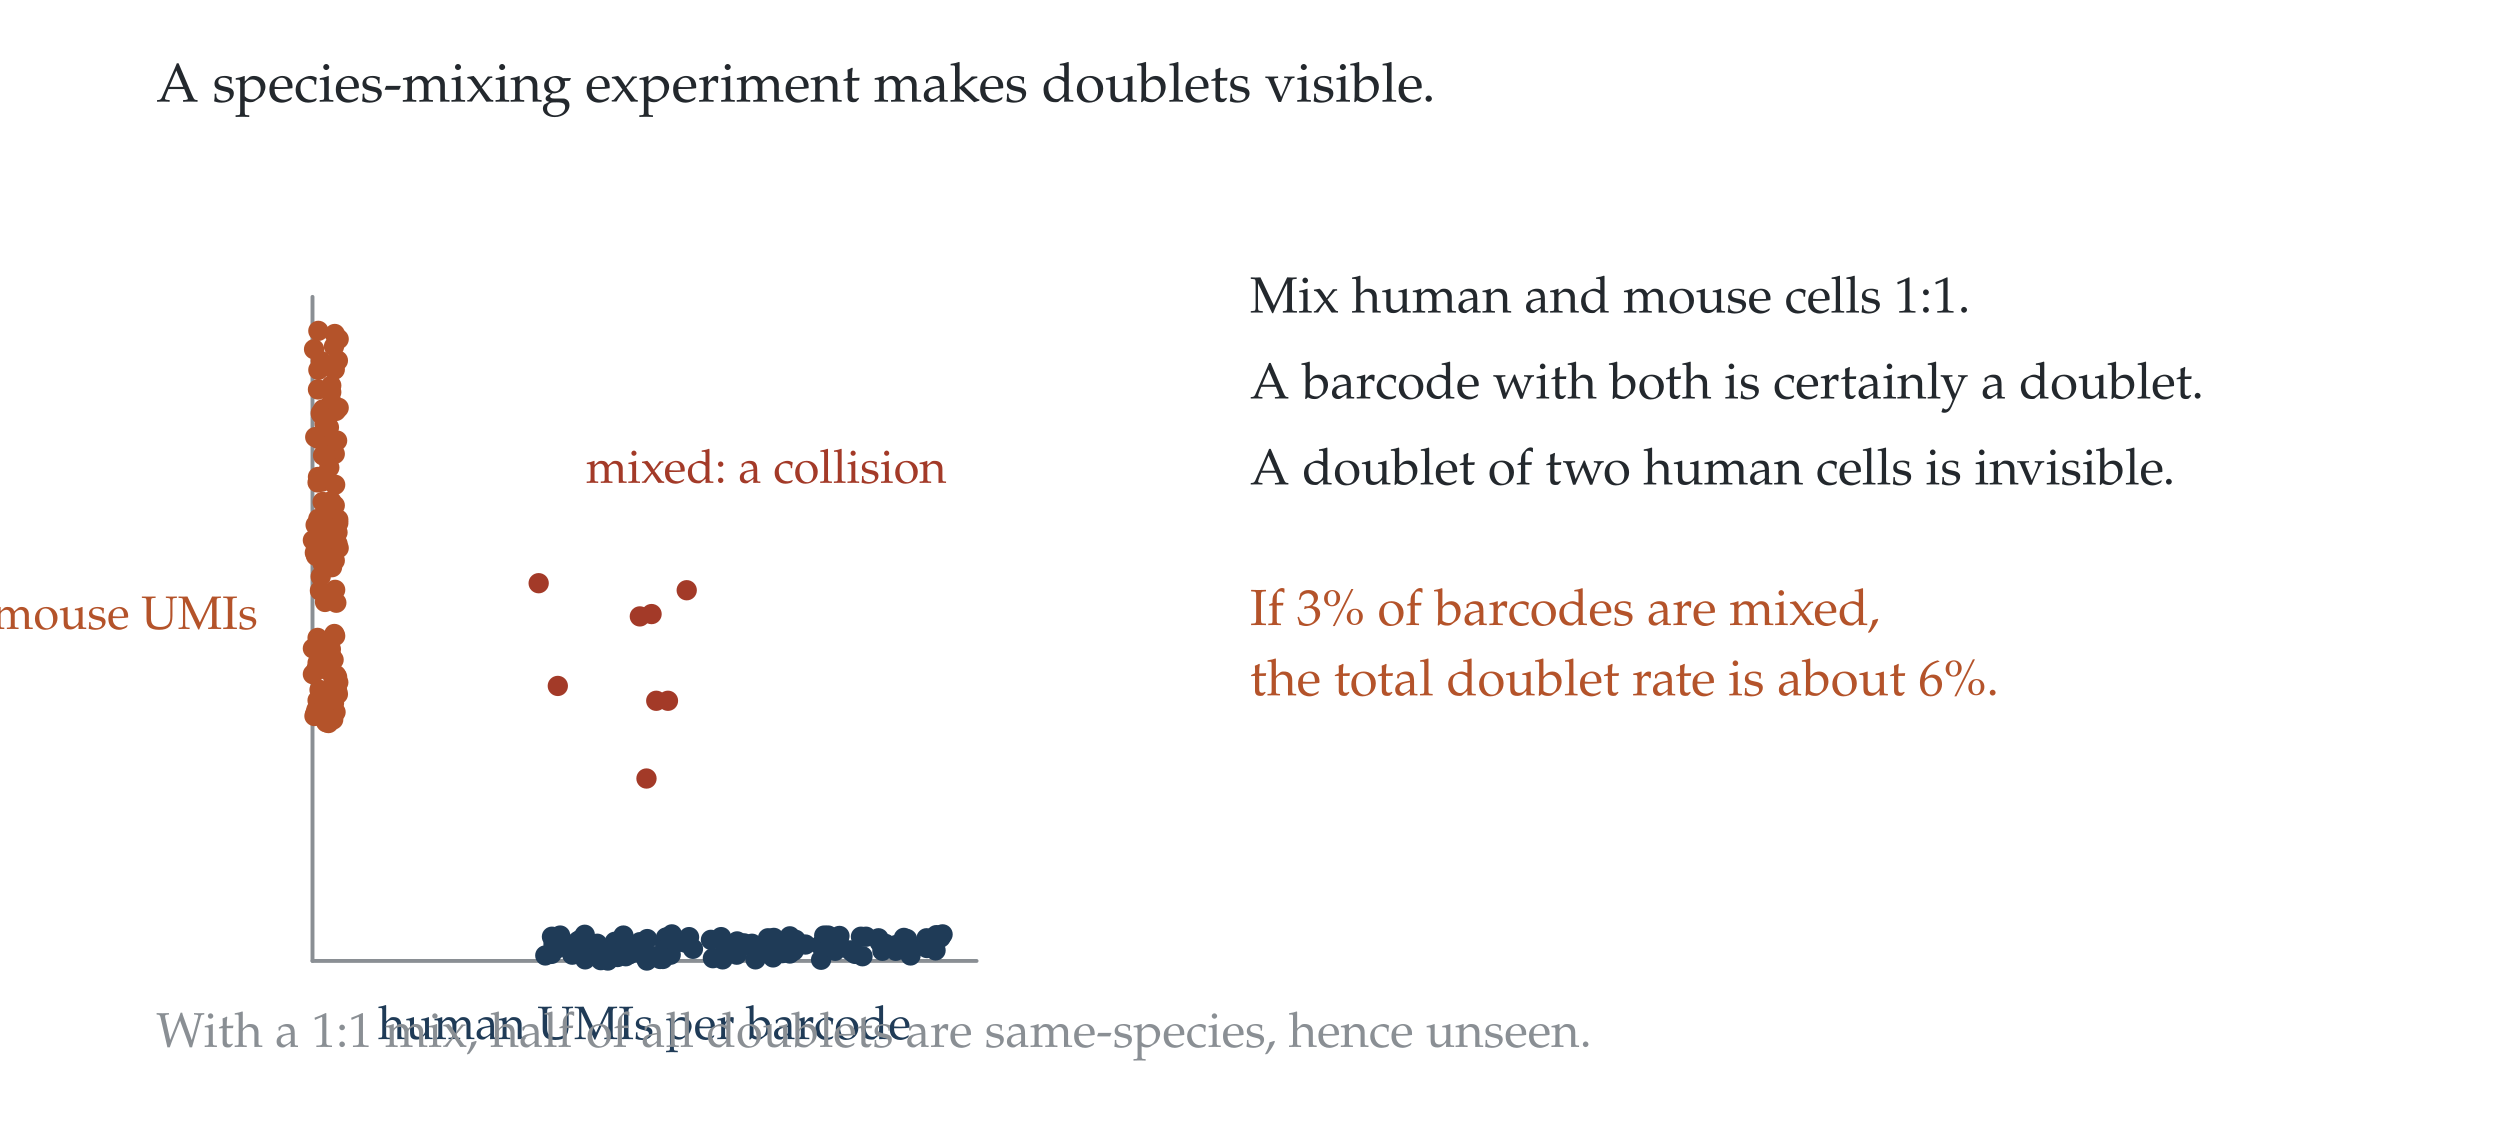
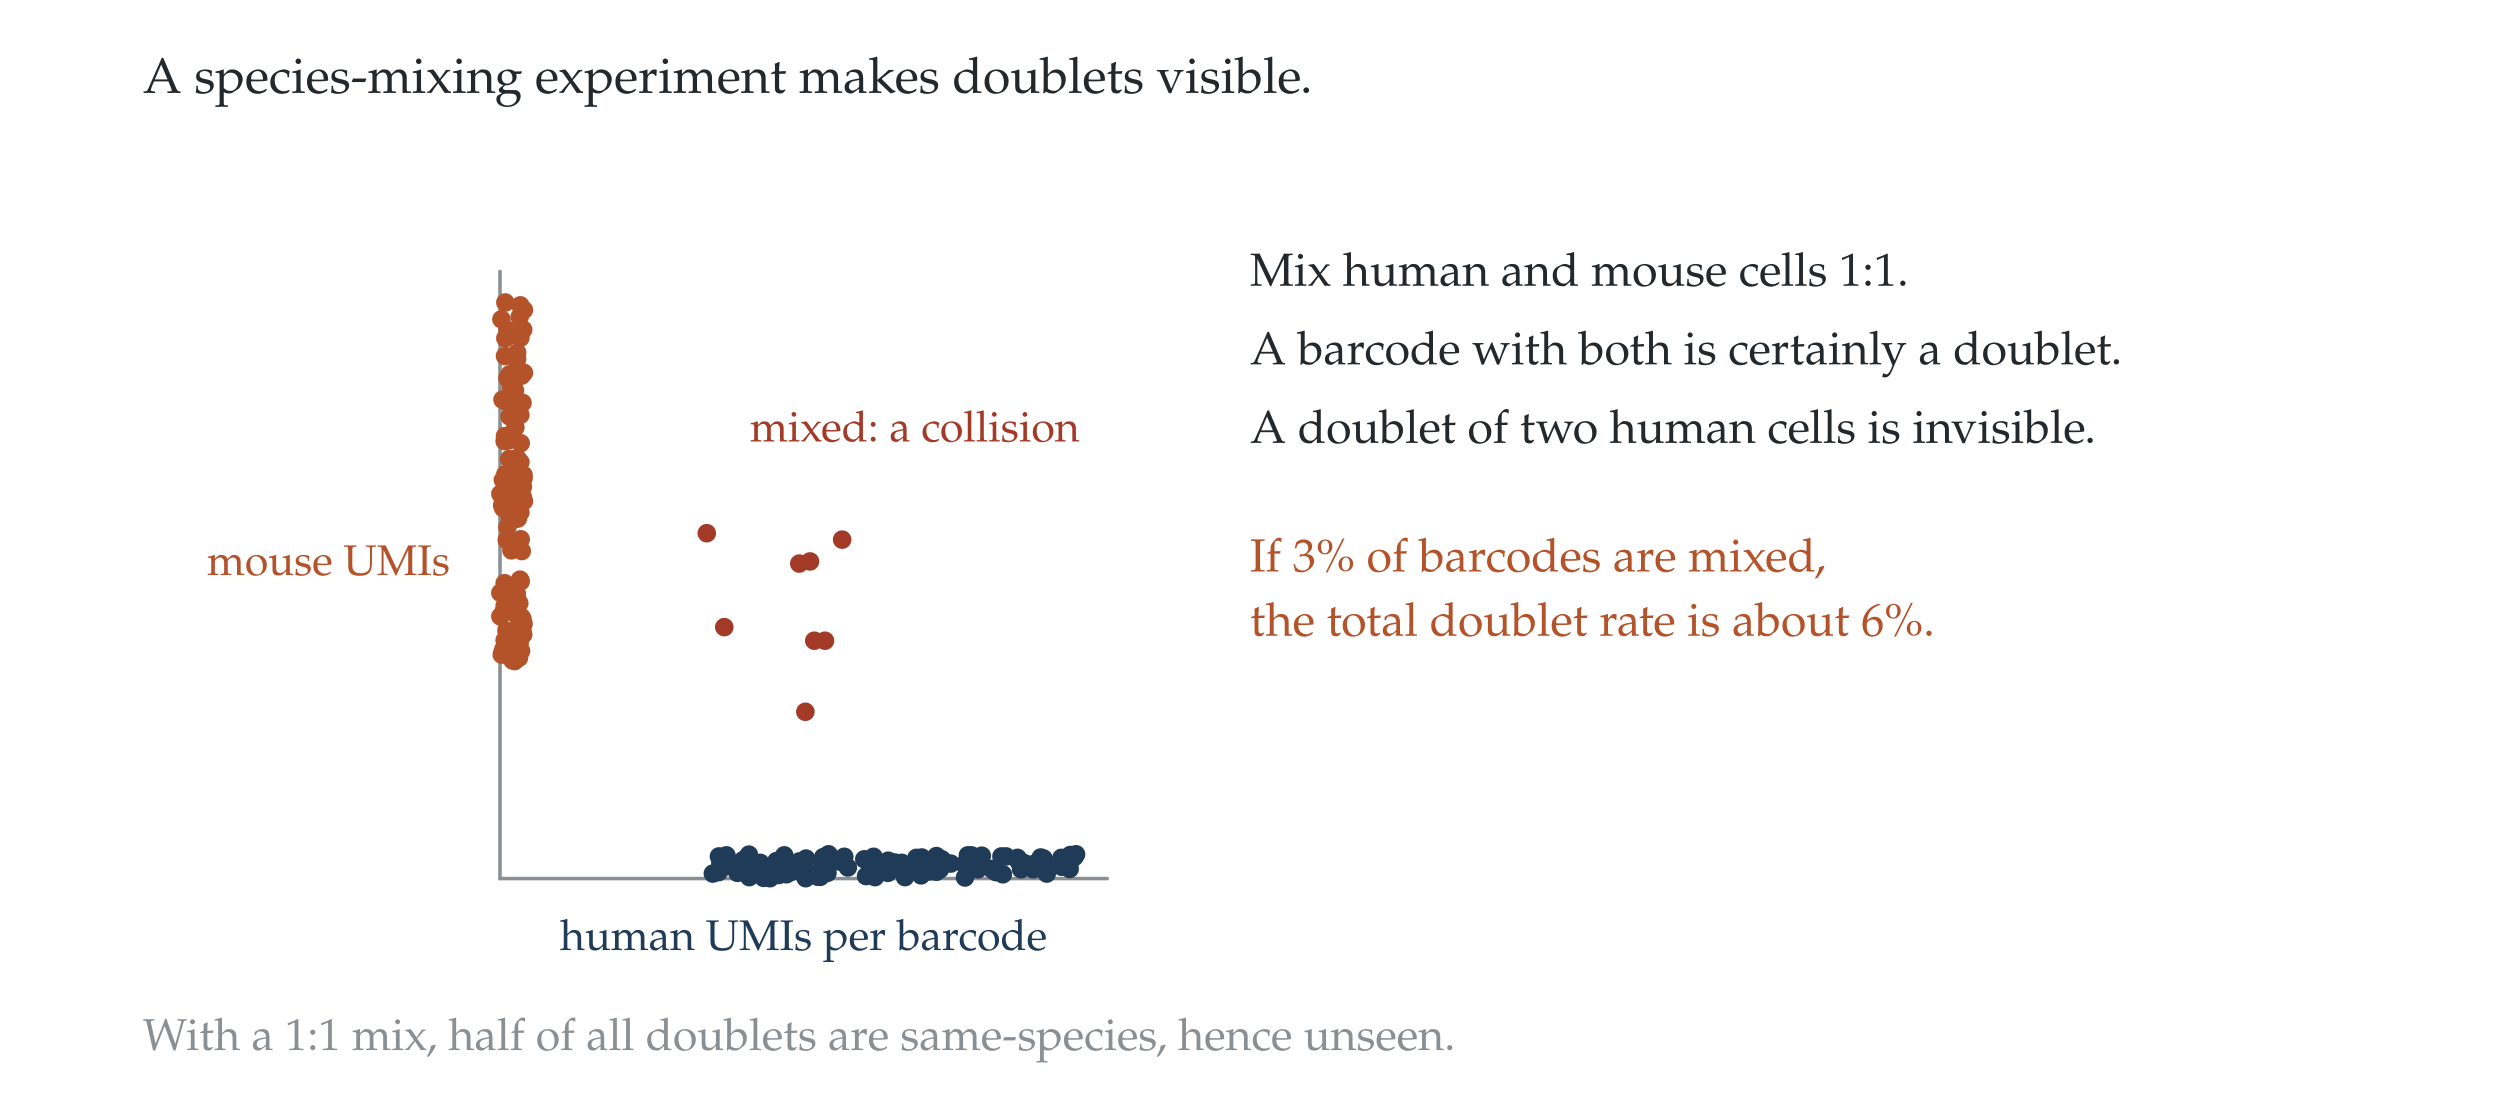
- <svg xmlns="http://www.w3.org/2000/svg" viewBox="0 0 640 288" width="640" height="288" font-family="&quot;Palatino Linotype&quot;, &quot;Book Antiqua&quot;, Palatino, FreeSerif, serif" fill="#23282d">
-   <rect width="640" height="288" fill="none" />
+ <svg xmlns="http://www.w3.org/2000/svg" viewBox="0 0 700 308" width="700" height="308" font-family="&quot;Palatino Linotype&quot;, &quot;Book Antiqua&quot;, Palatino, FreeSerif, serif" fill="#23282d">
+   <rect width="700" height="308" fill="none" />
  <text x="40" y="26" font-size="14" fill="#23282d">A species-mixing experiment makes doublets visible.</text>
-   <line x1="80" y1="246" x2="250" y2="246" stroke="#8a8f94" stroke-width="1" stroke-linecap="round" />
-   <line x1="80" y1="246" x2="80" y2="76" stroke="#8a8f94" stroke-width="1" stroke-linecap="round" />
-   <circle cx="185.6" cy="242.2" r="2.6" fill="#1f3b57" />
-   <circle cx="233.8" cy="242.8" r="2.6" fill="#1f3b57" />
-   <circle cx="191.3" cy="242.0" r="2.6" fill="#1f3b57" />
-   <circle cx="158.3" cy="242.5" r="2.6" fill="#1f3b57" />
-   <circle cx="203.7" cy="240.6" r="2.6" fill="#1f3b57" />
-   <circle cx="149.1" cy="243.9" r="2.6" fill="#1f3b57" />
-   <circle cx="148.7" cy="240.5" r="2.6" fill="#1f3b57" />
-   <circle cx="210.2" cy="245.7" r="2.6" fill="#1f3b57" />
-   <circle cx="239.7" cy="239.4" r="2.6" fill="#1f3b57" />
-   <circle cx="206.2" cy="241.8" r="2.6" fill="#1f3b57" />
-   <circle cx="155.6" cy="245.9" r="2.6" fill="#1f3b57" />
-   <circle cx="193.4" cy="245.6" r="2.6" fill="#1f3b57" />
-   <circle cx="158.9" cy="244.4" r="2.6" fill="#1f3b57" />
-   <circle cx="142.6" cy="242.8" r="2.6" fill="#1f3b57" />
-   <circle cx="184.4" cy="240.3" r="2.6" fill="#1f3b57" />
-   <circle cx="192.5" cy="241.6" r="2.6" fill="#1f3b57" />
-   <circle cx="190.5" cy="241.5" r="2.6" fill="#1f3b57" />
-   <circle cx="186.1" cy="244.1" r="2.6" fill="#1f3b57" />
-   <circle cx="241.3" cy="239.2" r="2.6" fill="#1f3b57" />
-   <circle cx="225.2" cy="241.2" r="2.6" fill="#1f3b57" />
-   <circle cx="171.7" cy="244.4" r="2.6" fill="#1f3b57" />
-   <circle cx="169.0" cy="245.5" r="2.6" fill="#1f3b57" />
-   <circle cx="217.7" cy="243.3" r="2.6" fill="#1f3b57" />
-   <circle cx="225.9" cy="243.4" r="2.6" fill="#1f3b57" />
-   <circle cx="237.2" cy="240.2" r="2.6" fill="#1f3b57" />
-   <circle cx="139.6" cy="244.6" r="2.6" fill="#1f3b57" />
-   <circle cx="232.3" cy="242.8" r="2.6" fill="#1f3b57" />
-   <circle cx="239.5" cy="243.3" r="2.6" fill="#1f3b57" />
-   <circle cx="146.9" cy="241.7" r="2.6" fill="#1f3b57" />
-   <circle cx="218.9" cy="244.2" r="2.6" fill="#1f3b57" />
-   <circle cx="148.4" cy="243.7" r="2.6" fill="#1f3b57" />
-   <circle cx="237.8" cy="240.8" r="2.6" fill="#1f3b57" />
-   <circle cx="151.5" cy="244.3" r="2.6" fill="#1f3b57" />
-   <circle cx="149.8" cy="245.6" r="2.6" fill="#1f3b57" />
-   <circle cx="220.8" cy="244.8" r="2.6" fill="#1f3b57" />
-   <circle cx="196.5" cy="243.0" r="2.6" fill="#1f3b57" />
-   <circle cx="158.9" cy="241.0" r="2.6" fill="#1f3b57" />
-   <circle cx="152.9" cy="241.6" r="2.6" fill="#1f3b57" />
-   <circle cx="151.4" cy="243.1" r="2.6" fill="#1f3b57" />
-   <circle cx="161.2" cy="244.2" r="2.6" fill="#1f3b57" />
-   <circle cx="238.5" cy="240.5" r="2.6" fill="#1f3b57" />
-   <circle cx="170.5" cy="240.0" r="2.6" fill="#1f3b57" />
-   <circle cx="161.0" cy="243.3" r="2.6" fill="#1f3b57" />
-   <circle cx="226.6" cy="241.6" r="2.6" fill="#1f3b57" />
-   <circle cx="149.7" cy="239.3" r="2.6" fill="#1f3b57" />
-   <circle cx="161.3" cy="244.2" r="2.6" fill="#1f3b57" />
-   <circle cx="218.3" cy="243.8" r="2.6" fill="#1f3b57" />
-   <circle cx="169.7" cy="245.5" r="2.6" fill="#1f3b57" />
-   <circle cx="148.7" cy="242.0" r="2.6" fill="#1f3b57" />
-   <circle cx="164.3" cy="241.9" r="2.6" fill="#1f3b57" />
-   <circle cx="177.4" cy="242.9" r="2.6" fill="#1f3b57" />
-   <circle cx="237.3" cy="242.7" r="2.6" fill="#1f3b57" />
-   <circle cx="198.1" cy="240.1" r="2.6" fill="#1f3b57" />
-   <circle cx="158.1" cy="245.0" r="2.6" fill="#1f3b57" />
-   <circle cx="232.2" cy="240.4" r="2.6" fill="#1f3b57" />
-   <circle cx="164.9" cy="244.7" r="2.6" fill="#1f3b57" />
-   <circle cx="214.9" cy="239.6" r="2.6" fill="#1f3b57" />
-   <circle cx="159.6" cy="239.5" r="2.6" fill="#1f3b57" />
-   <circle cx="229.5" cy="241.9" r="2.6" fill="#1f3b57" />
-   <circle cx="182.5" cy="245.3" r="2.6" fill="#1f3b57" />
-   <circle cx="143.4" cy="239.5" r="2.6" fill="#1f3b57" />
-   <circle cx="163.8" cy="241.2" r="2.6" fill="#1f3b57" />
-   <circle cx="165.7" cy="240.4" r="2.6" fill="#1f3b57" />
-   <circle cx="200.3" cy="244.0" r="2.6" fill="#1f3b57" />
-   <circle cx="157.4" cy="241.1" r="2.6" fill="#1f3b57" />
-   <circle cx="146.5" cy="244.4" r="2.6" fill="#1f3b57" />
-   <circle cx="196.6" cy="240.2" r="2.6" fill="#1f3b57" />
-   <circle cx="202.2" cy="244.1" r="2.6" fill="#1f3b57" />
-   <circle cx="233.1" cy="244.6" r="2.6" fill="#1f3b57" />
-   <circle cx="141.2" cy="244.2" r="2.6" fill="#1f3b57" />
-   <circle cx="185.0" cy="245.6" r="2.6" fill="#1f3b57" />
-   <circle cx="157.5" cy="243.5" r="2.6" fill="#1f3b57" />
-   <circle cx="197.9" cy="245.1" r="2.6" fill="#1f3b57" />
-   <circle cx="176.4" cy="239.9" r="2.6" fill="#1f3b57" />
-   <circle cx="239.5" cy="241.5" r="2.6" fill="#1f3b57" />
-   <circle cx="210.0" cy="242.0" r="2.6" fill="#1f3b57" />
-   <circle cx="153.8" cy="245.8" r="2.6" fill="#1f3b57" />
-   <circle cx="141.3" cy="239.8" r="2.6" fill="#1f3b57" />
-   <circle cx="211.0" cy="239.5" r="2.6" fill="#1f3b57" />
-   <circle cx="141.7" cy="241.7" r="2.6" fill="#1f3b57" />
-   <circle cx="188.7" cy="241.0" r="2.6" fill="#1f3b57" />
-   <circle cx="172.0" cy="239.2" r="2.6" fill="#1f3b57" />
-   <circle cx="147.2" cy="242.3" r="2.6" fill="#1f3b57" />
-   <circle cx="214.7" cy="239.9" r="2.6" fill="#1f3b57" />
-   <circle cx="214.7" cy="241.2" r="2.6" fill="#1f3b57" />
-   <circle cx="220.4" cy="239.8" r="2.6" fill="#1f3b57" />
-   <circle cx="175.4" cy="241.3" r="2.6" fill="#1f3b57" />
-   <circle cx="231.4" cy="240.1" r="2.6" fill="#1f3b57" />
-   <circle cx="182.0" cy="240.6" r="2.6" fill="#1f3b57" />
-   <circle cx="227.6" cy="242.1" r="2.6" fill="#1f3b57" />
-   <circle cx="203.2" cy="243.4" r="2.6" fill="#1f3b57" />
-   <circle cx="198.9" cy="241.9" r="2.6" fill="#1f3b57" />
-   <circle cx="147.7" cy="241.7" r="2.6" fill="#1f3b57" />
-   <circle cx="240.8" cy="240.0" r="2.6" fill="#1f3b57" />
-   <circle cx="213.8" cy="243.4" r="2.6" fill="#1f3b57" />
-   <circle cx="214.5" cy="242.0" r="2.6" fill="#1f3b57" />
-   <circle cx="184.4" cy="240.3" r="2.6" fill="#1f3b57" />
-   <circle cx="148.0" cy="240.9" r="2.6" fill="#1f3b57" />
-   <circle cx="142.5" cy="241.9" r="2.6" fill="#1f3b57" />
-   <circle cx="188.6" cy="244.4" r="2.6" fill="#1f3b57" />
-   <circle cx="210.7" cy="242.6" r="2.6" fill="#1f3b57" />
-   <circle cx="202.2" cy="239.7" r="2.6" fill="#1f3b57" />
-   <circle cx="165.6" cy="245.9" r="2.6" fill="#1f3b57" />
-   <circle cx="170.2" cy="241.4" r="2.6" fill="#1f3b57" />
-   <circle cx="160.2" cy="244.8" r="2.6" fill="#1f3b57" />
-   <circle cx="231.9" cy="241.5" r="2.6" fill="#1f3b57" />
-   <circle cx="184.6" cy="239.9" r="2.6" fill="#1f3b57" />
-   <circle cx="172.8" cy="241.5" r="2.6" fill="#1f3b57" />
-   <circle cx="159.7" cy="243.1" r="2.6" fill="#1f3b57" />
-   <circle cx="221.7" cy="239.8" r="2.6" fill="#1f3b57" />
-   <circle cx="229.3" cy="243.4" r="2.6" fill="#1f3b57" />
-   <circle cx="199.0" cy="243.8" r="2.6" fill="#1f3b57" />
-   <circle cx="153.4" cy="242.6" r="2.6" fill="#1f3b57" />
-   <circle cx="224.9" cy="240.2" r="2.6" fill="#1f3b57" />
-   <circle cx="212.0" cy="239.5" r="2.6" fill="#1f3b57" />
-   <circle cx="167.7" cy="244.8" r="2.6" fill="#1f3b57" />
-   <circle cx="185.5" cy="244.1" r="2.6" fill="#1f3b57" />
-   <circle cx="161.3" cy="243.2" r="2.6" fill="#1f3b57" />
-   <circle cx="203.3" cy="242.6" r="2.6" fill="#1f3b57" />
-   <circle cx="171.7" cy="240.3" r="2.6" fill="#1f3b57" />
-   <circle cx="86.7" cy="140.3" r="2.6" fill="#b4532a" />
-   <circle cx="80.5" cy="183.3" r="2.6" fill="#b4532a" />
-   <circle cx="85.9" cy="182.3" r="2.6" fill="#b4532a" />
-   <circle cx="84.8" cy="128.3" r="2.6" fill="#b4532a" />
-   <circle cx="82.1" cy="105.8" r="2.6" fill="#b4532a" />
-   <circle cx="80.1" cy="172.6" r="2.6" fill="#b4532a" />
-   <circle cx="83.1" cy="184.0" r="2.6" fill="#b4532a" />
-   <circle cx="85.6" cy="162.3" r="2.6" fill="#b4532a" />
-   <circle cx="81.0" cy="181.7" r="2.6" fill="#b4532a" />
-   <circle cx="84.3" cy="141.0" r="2.6" fill="#b4532a" />
-   <circle cx="84.3" cy="119.7" r="2.6" fill="#b4532a" />
-   <circle cx="85.5" cy="88.7" r="2.6" fill="#b4532a" />
-   <circle cx="84.7" cy="166.2" r="2.6" fill="#b4532a" />
-   <circle cx="83.2" cy="168.3" r="2.6" fill="#b4532a" />
-   <circle cx="80.1" cy="138.3" r="2.6" fill="#b4532a" />
-   <circle cx="84.9" cy="168.2" r="2.6" fill="#b4532a" />
-   <circle cx="81.9" cy="151.2" r="2.6" fill="#b4532a" />
-   <circle cx="84.7" cy="133.4" r="2.6" fill="#b4532a" />
-   <circle cx="84.2" cy="109.4" r="2.6" fill="#b4532a" />
-   <circle cx="82.7" cy="105.7" r="2.6" fill="#b4532a" />
-   <circle cx="86.2" cy="177.6" r="2.6" fill="#b4532a" />
-   <circle cx="86.3" cy="112.8" r="2.6" fill="#b4532a" />
-   <circle cx="80.9" cy="140.2" r="2.6" fill="#b4532a" />
-   <circle cx="84.3" cy="93.7" r="2.6" fill="#b4532a" />
-   <circle cx="82.6" cy="128.5" r="2.6" fill="#b4532a" />
-   <circle cx="86.0" cy="105.2" r="2.6" fill="#b4532a" />
-   <circle cx="86.4" cy="139.2" r="2.6" fill="#b4532a" />
-   <circle cx="84.4" cy="165.6" r="2.6" fill="#b4532a" />
-   <circle cx="84.9" cy="103.0" r="2.6" fill="#b4532a" />
-   <circle cx="84.4" cy="113.3" r="2.6" fill="#b4532a" />
-   <circle cx="81.5" cy="94.7" r="2.6" fill="#b4532a" />
-   <circle cx="86.7" cy="86.8" r="2.6" fill="#b4532a" />
-   <circle cx="83.7" cy="105.8" r="2.6" fill="#b4532a" />
-   <circle cx="82.2" cy="93.7" r="2.6" fill="#b4532a" />
-   <circle cx="85.8" cy="151.0" r="2.6" fill="#b4532a" />
-   <circle cx="80.6" cy="141.5" r="2.6" fill="#b4532a" />
-   <circle cx="83.7" cy="108.1" r="2.6" fill="#b4532a" />
-   <circle cx="83.3" cy="183.6" r="2.6" fill="#b4532a" />
-   <circle cx="85.5" cy="180.0" r="2.6" fill="#b4532a" />
-   <circle cx="85.4" cy="168.9" r="2.6" fill="#b4532a" />
-   <circle cx="82.3" cy="106.1" r="2.6" fill="#b4532a" />
-   <circle cx="81.0" cy="171.3" r="2.6" fill="#b4532a" />
-   <circle cx="83.5" cy="112.7" r="2.6" fill="#b4532a" />
-   <circle cx="85.7" cy="116.2" r="2.6" fill="#b4532a" />
-   <circle cx="86.4" cy="136.3" r="2.6" fill="#b4532a" />
-   <circle cx="86.5" cy="177.7" r="2.6" fill="#b4532a" />
-   <circle cx="81.5" cy="132.8" r="2.6" fill="#b4532a" />
-   <circle cx="82.0" cy="112.2" r="2.6" fill="#b4532a" />
-   <circle cx="84.3" cy="133.2" r="2.6" fill="#b4532a" />
-   <circle cx="85.7" cy="129.4" r="2.6" fill="#b4532a" />
-   <circle cx="82.1" cy="147.6" r="2.6" fill="#b4532a" />
-   <circle cx="85.7" cy="94.6" r="2.6" fill="#b4532a" />
-   <circle cx="81.4" cy="99.7" r="2.6" fill="#b4532a" />
-   <circle cx="86.6" cy="133.0" r="2.6" fill="#b4532a" />
-   <circle cx="83.9" cy="166.0" r="2.6" fill="#b4532a" />
-   <circle cx="83.6" cy="135.2" r="2.6" fill="#b4532a" />
-   <circle cx="84.1" cy="183.7" r="2.6" fill="#b4532a" />
-   <circle cx="86.6" cy="133.9" r="2.6" fill="#b4532a" />
-   <circle cx="82.7" cy="104.8" r="2.6" fill="#b4532a" />
-   <circle cx="83.8" cy="136.4" r="2.6" fill="#b4532a" />
-   <circle cx="84.7" cy="179.8" r="2.6" fill="#b4532a" />
-   <circle cx="83.7" cy="144.3" r="2.6" fill="#b4532a" />
-   <circle cx="86.5" cy="92.3" r="2.6" fill="#b4532a" />
-   <circle cx="81.8" cy="138.2" r="2.6" fill="#b4532a" />
-   <circle cx="80.9" cy="142.3" r="2.6" fill="#b4532a" />
-   <circle cx="85.5" cy="94.6" r="2.6" fill="#b4532a" />
-   <circle cx="83.2" cy="154.1" r="2.6" fill="#b4532a" />
-   <circle cx="81.3" cy="123.5" r="2.6" fill="#b4532a" />
-   <circle cx="86.3" cy="173.3" r="2.6" fill="#b4532a" />
-   <circle cx="85.3" cy="184.2" r="2.6" fill="#b4532a" />
-   <circle cx="81.3" cy="163.3" r="2.6" fill="#b4532a" />
-   <circle cx="84.7" cy="153.6" r="2.6" fill="#b4532a" />
-   <circle cx="82.4" cy="123.3" r="2.6" fill="#b4532a" />
-   <circle cx="80.7" cy="111.9" r="2.6" fill="#b4532a" />
-   <circle cx="80.8" cy="134.4" r="2.6" fill="#b4532a" />
-   <circle cx="81.7" cy="166.3" r="2.6" fill="#b4532a" />
-   <circle cx="83.6" cy="141.9" r="2.6" fill="#b4532a" />
-   <circle cx="82.6" cy="144.3" r="2.6" fill="#b4532a" />
-   <circle cx="83.6" cy="170.2" r="2.6" fill="#b4532a" />
-   <circle cx="81.4" cy="122.1" r="2.6" fill="#b4532a" />
-   <circle cx="84.3" cy="132.5" r="2.6" fill="#b4532a" />
-   <circle cx="85.8" cy="124.1" r="2.6" fill="#b4532a" />
-   <circle cx="85.8" cy="162.8" r="2.6" fill="#b4532a" />
-   <circle cx="85.0" cy="103.8" r="2.6" fill="#b4532a" />
-   <circle cx="86.1" cy="154.3" r="2.6" fill="#b4532a" />
-   <circle cx="82.1" cy="92.4" r="2.6" fill="#b4532a" />
-   <circle cx="81.5" cy="84.7" r="2.6" fill="#b4532a" />
-   <circle cx="86.0" cy="172.8" r="2.6" fill="#b4532a" />
-   <circle cx="81.6" cy="112.4" r="2.6" fill="#b4532a" />
-   <circle cx="81.8" cy="176.6" r="2.6" fill="#b4532a" />
-   <circle cx="85.7" cy="143.5" r="2.6" fill="#b4532a" />
-   <circle cx="85.4" cy="173.6" r="2.6" fill="#b4532a" />
-   <circle cx="82.7" cy="116.6" r="2.6" fill="#b4532a" />
-   <circle cx="80.1" cy="166.0" r="2.6" fill="#b4532a" />
-   <circle cx="84.6" cy="93.5" r="2.6" fill="#b4532a" />
-   <circle cx="86.6" cy="174.7" r="2.6" fill="#b4532a" />
-   <circle cx="83.4" cy="109.2" r="2.6" fill="#b4532a" />
-   <circle cx="83.4" cy="116.6" r="2.6" fill="#b4532a" />
-   <circle cx="81.3" cy="179.3" r="2.6" fill="#b4532a" />
-   <circle cx="80.7" cy="182.7" r="2.6" fill="#b4532a" />
-   <circle cx="83.8" cy="134.0" r="2.6" fill="#b4532a" />
-   <circle cx="83.9" cy="171.6" r="2.6" fill="#b4532a" />
-   <circle cx="81.3" cy="165.7" r="2.6" fill="#b4532a" />
-   <circle cx="85.7" cy="85.5" r="2.6" fill="#b4532a" />
-   <circle cx="86.3" cy="176.8" r="2.6" fill="#b4532a" />
-   <circle cx="80.4" cy="89.4" r="2.6" fill="#b4532a" />
-   <circle cx="83.1" cy="108.5" r="2.6" fill="#b4532a" />
-   <circle cx="82.2" cy="138.9" r="2.6" fill="#b4532a" />
-   <circle cx="83.5" cy="142.6" r="2.6" fill="#b4532a" />
-   <circle cx="84.1" cy="185.1" r="2.6" fill="#b4532a" />
-   <circle cx="84.8" cy="100.4" r="2.6" fill="#b4532a" />
-   <circle cx="81.2" cy="140.2" r="2.6" fill="#b4532a" />
-   <circle cx="85.0" cy="145.2" r="2.6" fill="#b4532a" />
-   <circle cx="81.3" cy="169.7" r="2.6" fill="#b4532a" />
-   <circle cx="83.5" cy="184.9" r="2.6" fill="#b4532a" />
-   <circle cx="86.1" cy="104.7" r="2.6" fill="#b4532a" />
-   <circle cx="84.8" cy="98.7" r="2.6" fill="#b4532a" />
-   <circle cx="84.3" cy="145.2" r="2.6" fill="#b4532a" />
-   <circle cx="84.1" cy="135.1" r="2.6" fill="#b4532a" />
-   <circle cx="86.7" cy="104.4" r="2.6" fill="#b4532a" />
-   <circle cx="137.9" cy="149.3" r="2.6" fill="#a33a28" />
-   <circle cx="166.8" cy="157.2" r="2.6" fill="#a33a28" />
-   <circle cx="171.0" cy="179.4" r="2.6" fill="#a33a28" />
-   <circle cx="175.8" cy="151.1" r="2.6" fill="#a33a28" />
-   <circle cx="163.8" cy="157.8" r="2.6" fill="#a33a28" />
-   <circle cx="168.0" cy="179.4" r="2.6" fill="#a33a28" />
-   <circle cx="165.5" cy="199.3" r="2.6" fill="#a33a28" />
-   <circle cx="142.8" cy="175.6" r="2.6" fill="#a33a28" />
-   <text x="165.0" y="266" font-size="12" text-anchor="middle" fill="#1f3b57">human UMIs per barcode</text>
-   <text x="66" y="161.0" font-size="12" text-anchor="end" fill="#b4532a">mouse UMIs</text>
-   <text x="150" y="123.6" font-size="12" fill="#a33a28">mixed: a collision</text>
-   <text x="320" y="80" font-size="13" fill="#23282d">Mix human and mouse cells 1:1.</text>
-   <text x="320" y="102" font-size="13" fill="#23282d">A barcode with both is certainly a doublet.</text>
-   <text x="320" y="124" font-size="13" fill="#23282d">A doublet of two human cells is invisible.</text>
-   <text x="320" y="160" font-size="13" fill="#b4532a">If 3% of barcodes are mixed,</text>
-   <text x="320" y="178" font-size="13" fill="#b4532a">the total doublet rate is about 6%.</text>
-   <text x="40" y="268" font-size="12.5" fill="#8a8f94">With a 1:1 mix, half of all doublets are same-species, hence unseen.</text>
+   <line x1="140" y1="246" x2="310" y2="246" stroke="#8a8f94" stroke-width="1" stroke-linecap="round" />
+   <line x1="140" y1="246" x2="140" y2="76" stroke="#8a8f94" stroke-width="1" stroke-linecap="round" />
+   <circle cx="245.6" cy="242.2" r="2.6" fill="#1f3b57" />
+   <circle cx="293.8" cy="242.8" r="2.6" fill="#1f3b57" />
+   <circle cx="251.3" cy="242.0" r="2.6" fill="#1f3b57" />
+   <circle cx="218.3" cy="242.5" r="2.6" fill="#1f3b57" />
+   <circle cx="263.7" cy="240.6" r="2.6" fill="#1f3b57" />
+   <circle cx="209.1" cy="243.9" r="2.6" fill="#1f3b57" />
+   <circle cx="208.7" cy="240.5" r="2.6" fill="#1f3b57" />
+   <circle cx="270.2" cy="245.7" r="2.6" fill="#1f3b57" />
+   <circle cx="299.7" cy="239.4" r="2.6" fill="#1f3b57" />
+   <circle cx="266.2" cy="241.8" r="2.6" fill="#1f3b57" />
+   <circle cx="215.6" cy="245.9" r="2.6" fill="#1f3b57" />
+   <circle cx="253.4" cy="245.6" r="2.6" fill="#1f3b57" />
+   <circle cx="218.9" cy="244.4" r="2.6" fill="#1f3b57" />
+   <circle cx="202.6" cy="242.8" r="2.6" fill="#1f3b57" />
+   <circle cx="244.4" cy="240.3" r="2.6" fill="#1f3b57" />
+   <circle cx="252.5" cy="241.6" r="2.6" fill="#1f3b57" />
+   <circle cx="250.5" cy="241.5" r="2.6" fill="#1f3b57" />
+   <circle cx="246.1" cy="244.1" r="2.6" fill="#1f3b57" />
+   <circle cx="301.3" cy="239.2" r="2.6" fill="#1f3b57" />
+   <circle cx="285.2" cy="241.2" r="2.6" fill="#1f3b57" />
+   <circle cx="231.7" cy="244.4" r="2.6" fill="#1f3b57" />
+   <circle cx="229.0" cy="245.5" r="2.6" fill="#1f3b57" />
+   <circle cx="277.7" cy="243.3" r="2.6" fill="#1f3b57" />
+   <circle cx="285.9" cy="243.4" r="2.6" fill="#1f3b57" />
+   <circle cx="297.2" cy="240.2" r="2.6" fill="#1f3b57" />
+   <circle cx="199.6" cy="244.6" r="2.6" fill="#1f3b57" />
+   <circle cx="292.3" cy="242.8" r="2.6" fill="#1f3b57" />
+   <circle cx="299.5" cy="243.3" r="2.6" fill="#1f3b57" />
+   <circle cx="206.9" cy="241.7" r="2.6" fill="#1f3b57" />
+   <circle cx="278.9" cy="244.2" r="2.6" fill="#1f3b57" />
+   <circle cx="208.4" cy="243.7" r="2.6" fill="#1f3b57" />
+   <circle cx="297.8" cy="240.8" r="2.6" fill="#1f3b57" />
+   <circle cx="211.5" cy="244.3" r="2.6" fill="#1f3b57" />
+   <circle cx="209.8" cy="245.6" r="2.6" fill="#1f3b57" />
+   <circle cx="280.8" cy="244.8" r="2.6" fill="#1f3b57" />
+   <circle cx="256.5" cy="243.0" r="2.6" fill="#1f3b57" />
+   <circle cx="218.9" cy="241.0" r="2.6" fill="#1f3b57" />
+   <circle cx="212.9" cy="241.6" r="2.6" fill="#1f3b57" />
+   <circle cx="211.4" cy="243.1" r="2.6" fill="#1f3b57" />
+   <circle cx="221.2" cy="244.2" r="2.6" fill="#1f3b57" />
+   <circle cx="298.5" cy="240.5" r="2.6" fill="#1f3b57" />
+   <circle cx="230.5" cy="240.0" r="2.6" fill="#1f3b57" />
+   <circle cx="221.0" cy="243.3" r="2.6" fill="#1f3b57" />
+   <circle cx="286.6" cy="241.6" r="2.6" fill="#1f3b57" />
+   <circle cx="209.7" cy="239.3" r="2.6" fill="#1f3b57" />
+   <circle cx="221.3" cy="244.2" r="2.6" fill="#1f3b57" />
+   <circle cx="278.3" cy="243.8" r="2.6" fill="#1f3b57" />
+   <circle cx="229.7" cy="245.5" r="2.6" fill="#1f3b57" />
+   <circle cx="208.7" cy="242.0" r="2.6" fill="#1f3b57" />
+   <circle cx="224.3" cy="241.9" r="2.6" fill="#1f3b57" />
+   <circle cx="237.4" cy="242.9" r="2.6" fill="#1f3b57" />
+   <circle cx="297.3" cy="242.7" r="2.6" fill="#1f3b57" />
+   <circle cx="258.1" cy="240.1" r="2.6" fill="#1f3b57" />
+   <circle cx="218.1" cy="245.0" r="2.6" fill="#1f3b57" />
+   <circle cx="292.2" cy="240.4" r="2.6" fill="#1f3b57" />
+   <circle cx="224.9" cy="244.7" r="2.6" fill="#1f3b57" />
+   <circle cx="274.9" cy="239.6" r="2.6" fill="#1f3b57" />
+   <circle cx="219.6" cy="239.5" r="2.6" fill="#1f3b57" />
+   <circle cx="289.5" cy="241.9" r="2.6" fill="#1f3b57" />
+   <circle cx="242.5" cy="245.3" r="2.6" fill="#1f3b57" />
+   <circle cx="203.4" cy="239.5" r="2.6" fill="#1f3b57" />
+   <circle cx="223.8" cy="241.2" r="2.6" fill="#1f3b57" />
+   <circle cx="225.7" cy="240.4" r="2.6" fill="#1f3b57" />
+   <circle cx="260.3" cy="244.0" r="2.6" fill="#1f3b57" />
+   <circle cx="217.4" cy="241.1" r="2.6" fill="#1f3b57" />
+   <circle cx="206.5" cy="244.4" r="2.6" fill="#1f3b57" />
+   <circle cx="256.6" cy="240.2" r="2.6" fill="#1f3b57" />
+   <circle cx="262.2" cy="244.1" r="2.6" fill="#1f3b57" />
+   <circle cx="293.1" cy="244.6" r="2.6" fill="#1f3b57" />
+   <circle cx="201.2" cy="244.2" r="2.6" fill="#1f3b57" />
+   <circle cx="245.0" cy="245.6" r="2.6" fill="#1f3b57" />
+   <circle cx="217.5" cy="243.5" r="2.6" fill="#1f3b57" />
+   <circle cx="257.9" cy="245.1" r="2.6" fill="#1f3b57" />
+   <circle cx="236.4" cy="239.9" r="2.6" fill="#1f3b57" />
+   <circle cx="299.5" cy="241.5" r="2.6" fill="#1f3b57" />
+   <circle cx="270.0" cy="242.0" r="2.6" fill="#1f3b57" />
+   <circle cx="213.8" cy="245.8" r="2.6" fill="#1f3b57" />
+   <circle cx="201.3" cy="239.8" r="2.6" fill="#1f3b57" />
+   <circle cx="271.0" cy="239.5" r="2.6" fill="#1f3b57" />
+   <circle cx="201.7" cy="241.7" r="2.6" fill="#1f3b57" />
+   <circle cx="248.7" cy="241.0" r="2.6" fill="#1f3b57" />
+   <circle cx="232.0" cy="239.2" r="2.6" fill="#1f3b57" />
+   <circle cx="207.2" cy="242.3" r="2.6" fill="#1f3b57" />
+   <circle cx="274.7" cy="239.9" r="2.6" fill="#1f3b57" />
+   <circle cx="274.7" cy="241.2" r="2.6" fill="#1f3b57" />
+   <circle cx="280.4" cy="239.8" r="2.6" fill="#1f3b57" />
+   <circle cx="235.4" cy="241.3" r="2.6" fill="#1f3b57" />
+   <circle cx="291.4" cy="240.1" r="2.6" fill="#1f3b57" />
+   <circle cx="242.0" cy="240.6" r="2.6" fill="#1f3b57" />
+   <circle cx="287.6" cy="242.1" r="2.6" fill="#1f3b57" />
+   <circle cx="263.2" cy="243.4" r="2.6" fill="#1f3b57" />
+   <circle cx="258.9" cy="241.9" r="2.6" fill="#1f3b57" />
+   <circle cx="207.7" cy="241.7" r="2.6" fill="#1f3b57" />
+   <circle cx="300.8" cy="240.0" r="2.6" fill="#1f3b57" />
+   <circle cx="273.8" cy="243.4" r="2.6" fill="#1f3b57" />
+   <circle cx="274.5" cy="242.0" r="2.6" fill="#1f3b57" />
+   <circle cx="244.4" cy="240.3" r="2.6" fill="#1f3b57" />
+   <circle cx="208.0" cy="240.9" r="2.6" fill="#1f3b57" />
+   <circle cx="202.5" cy="241.9" r="2.6" fill="#1f3b57" />
+   <circle cx="248.6" cy="244.4" r="2.6" fill="#1f3b57" />
+   <circle cx="270.7" cy="242.6" r="2.6" fill="#1f3b57" />
+   <circle cx="262.2" cy="239.7" r="2.6" fill="#1f3b57" />
+   <circle cx="225.6" cy="245.9" r="2.6" fill="#1f3b57" />
+   <circle cx="230.2" cy="241.4" r="2.6" fill="#1f3b57" />
+   <circle cx="220.2" cy="244.8" r="2.6" fill="#1f3b57" />
+   <circle cx="291.9" cy="241.5" r="2.6" fill="#1f3b57" />
+   <circle cx="244.6" cy="239.9" r="2.6" fill="#1f3b57" />
+   <circle cx="232.8" cy="241.5" r="2.6" fill="#1f3b57" />
+   <circle cx="219.7" cy="243.1" r="2.6" fill="#1f3b57" />
+   <circle cx="281.7" cy="239.8" r="2.6" fill="#1f3b57" />
+   <circle cx="289.3" cy="243.4" r="2.6" fill="#1f3b57" />
+   <circle cx="259.0" cy="243.8" r="2.6" fill="#1f3b57" />
+   <circle cx="213.4" cy="242.6" r="2.6" fill="#1f3b57" />
+   <circle cx="284.9" cy="240.2" r="2.6" fill="#1f3b57" />
+   <circle cx="272.0" cy="239.5" r="2.6" fill="#1f3b57" />
+   <circle cx="227.7" cy="244.8" r="2.6" fill="#1f3b57" />
+   <circle cx="245.5" cy="244.1" r="2.6" fill="#1f3b57" />
+   <circle cx="221.3" cy="243.2" r="2.6" fill="#1f3b57" />
+   <circle cx="263.3" cy="242.6" r="2.6" fill="#1f3b57" />
+   <circle cx="231.7" cy="240.3" r="2.6" fill="#1f3b57" />
+   <circle cx="146.7" cy="140.3" r="2.6" fill="#b4532a" />
+   <circle cx="140.5" cy="183.3" r="2.6" fill="#b4532a" />
+   <circle cx="145.9" cy="182.3" r="2.6" fill="#b4532a" />
+   <circle cx="144.8" cy="128.3" r="2.6" fill="#b4532a" />
+   <circle cx="142.1" cy="105.8" r="2.6" fill="#b4532a" />
+   <circle cx="140.1" cy="172.6" r="2.6" fill="#b4532a" />
+   <circle cx="143.1" cy="184.0" r="2.6" fill="#b4532a" />
+   <circle cx="145.6" cy="162.3" r="2.6" fill="#b4532a" />
+   <circle cx="141.0" cy="181.7" r="2.6" fill="#b4532a" />
+   <circle cx="144.3" cy="141.0" r="2.6" fill="#b4532a" />
+   <circle cx="144.3" cy="119.7" r="2.6" fill="#b4532a" />
+   <circle cx="145.5" cy="88.7" r="2.6" fill="#b4532a" />
+   <circle cx="144.7" cy="166.2" r="2.6" fill="#b4532a" />
+   <circle cx="143.2" cy="168.3" r="2.6" fill="#b4532a" />
+   <circle cx="140.1" cy="138.3" r="2.6" fill="#b4532a" />
+   <circle cx="144.9" cy="168.2" r="2.6" fill="#b4532a" />
+   <circle cx="141.9" cy="151.2" r="2.6" fill="#b4532a" />
+   <circle cx="144.7" cy="133.4" r="2.6" fill="#b4532a" />
+   <circle cx="144.2" cy="109.4" r="2.6" fill="#b4532a" />
+   <circle cx="142.7" cy="105.7" r="2.6" fill="#b4532a" />
+   <circle cx="146.2" cy="177.6" r="2.6" fill="#b4532a" />
+   <circle cx="146.3" cy="112.8" r="2.6" fill="#b4532a" />
+   <circle cx="140.9" cy="140.2" r="2.6" fill="#b4532a" />
+   <circle cx="144.3" cy="93.7" r="2.6" fill="#b4532a" />
+   <circle cx="142.6" cy="128.5" r="2.6" fill="#b4532a" />
+   <circle cx="146.0" cy="105.2" r="2.6" fill="#b4532a" />
+   <circle cx="146.4" cy="139.2" r="2.6" fill="#b4532a" />
+   <circle cx="144.4" cy="165.6" r="2.6" fill="#b4532a" />
+   <circle cx="144.9" cy="103.0" r="2.6" fill="#b4532a" />
+   <circle cx="144.4" cy="113.3" r="2.6" fill="#b4532a" />
+   <circle cx="141.5" cy="94.7" r="2.6" fill="#b4532a" />
+   <circle cx="146.7" cy="86.8" r="2.6" fill="#b4532a" />
+   <circle cx="143.7" cy="105.8" r="2.6" fill="#b4532a" />
+   <circle cx="142.2" cy="93.7" r="2.6" fill="#b4532a" />
+   <circle cx="145.8" cy="151.0" r="2.6" fill="#b4532a" />
+   <circle cx="140.6" cy="141.5" r="2.6" fill="#b4532a" />
+   <circle cx="143.7" cy="108.1" r="2.6" fill="#b4532a" />
+   <circle cx="143.3" cy="183.6" r="2.6" fill="#b4532a" />
+   <circle cx="145.5" cy="180.0" r="2.6" fill="#b4532a" />
+   <circle cx="145.4" cy="168.9" r="2.6" fill="#b4532a" />
+   <circle cx="142.3" cy="106.1" r="2.6" fill="#b4532a" />
+   <circle cx="141.0" cy="171.3" r="2.6" fill="#b4532a" />
+   <circle cx="143.5" cy="112.7" r="2.6" fill="#b4532a" />
+   <circle cx="145.7" cy="116.2" r="2.6" fill="#b4532a" />
+   <circle cx="146.4" cy="136.3" r="2.6" fill="#b4532a" />
+   <circle cx="146.5" cy="177.7" r="2.6" fill="#b4532a" />
+   <circle cx="141.5" cy="132.8" r="2.6" fill="#b4532a" />
+   <circle cx="142.0" cy="112.2" r="2.6" fill="#b4532a" />
+   <circle cx="144.3" cy="133.2" r="2.6" fill="#b4532a" />
+   <circle cx="145.7" cy="129.4" r="2.6" fill="#b4532a" />
+   <circle cx="142.1" cy="147.6" r="2.6" fill="#b4532a" />
+   <circle cx="145.7" cy="94.6" r="2.6" fill="#b4532a" />
+   <circle cx="141.4" cy="99.7" r="2.6" fill="#b4532a" />
+   <circle cx="146.6" cy="133.0" r="2.6" fill="#b4532a" />
+   <circle cx="143.9" cy="166.0" r="2.6" fill="#b4532a" />
+   <circle cx="143.6" cy="135.2" r="2.6" fill="#b4532a" />
+   <circle cx="144.1" cy="183.7" r="2.6" fill="#b4532a" />
+   <circle cx="146.6" cy="133.9" r="2.6" fill="#b4532a" />
+   <circle cx="142.7" cy="104.8" r="2.6" fill="#b4532a" />
+   <circle cx="143.8" cy="136.4" r="2.6" fill="#b4532a" />
+   <circle cx="144.7" cy="179.8" r="2.6" fill="#b4532a" />
+   <circle cx="143.7" cy="144.3" r="2.6" fill="#b4532a" />
+   <circle cx="146.5" cy="92.3" r="2.6" fill="#b4532a" />
+   <circle cx="141.8" cy="138.2" r="2.6" fill="#b4532a" />
+   <circle cx="140.9" cy="142.3" r="2.6" fill="#b4532a" />
+   <circle cx="145.5" cy="94.6" r="2.6" fill="#b4532a" />
+   <circle cx="143.2" cy="154.1" r="2.6" fill="#b4532a" />
+   <circle cx="141.3" cy="123.5" r="2.6" fill="#b4532a" />
+   <circle cx="146.3" cy="173.3" r="2.6" fill="#b4532a" />
+   <circle cx="145.3" cy="184.2" r="2.6" fill="#b4532a" />
+   <circle cx="141.3" cy="163.3" r="2.6" fill="#b4532a" />
+   <circle cx="144.7" cy="153.6" r="2.6" fill="#b4532a" />
+   <circle cx="142.4" cy="123.3" r="2.6" fill="#b4532a" />
+   <circle cx="140.7" cy="111.9" r="2.6" fill="#b4532a" />
+   <circle cx="140.8" cy="134.4" r="2.6" fill="#b4532a" />
+   <circle cx="141.7" cy="166.3" r="2.6" fill="#b4532a" />
+   <circle cx="143.6" cy="141.9" r="2.6" fill="#b4532a" />
+   <circle cx="142.6" cy="144.3" r="2.6" fill="#b4532a" />
+   <circle cx="143.6" cy="170.2" r="2.6" fill="#b4532a" />
+   <circle cx="141.4" cy="122.1" r="2.6" fill="#b4532a" />
+   <circle cx="144.3" cy="132.5" r="2.6" fill="#b4532a" />
+   <circle cx="145.8" cy="124.1" r="2.6" fill="#b4532a" />
+   <circle cx="145.8" cy="162.8" r="2.6" fill="#b4532a" />
+   <circle cx="145.0" cy="103.8" r="2.6" fill="#b4532a" />
+   <circle cx="146.1" cy="154.3" r="2.6" fill="#b4532a" />
+   <circle cx="142.1" cy="92.4" r="2.6" fill="#b4532a" />
+   <circle cx="141.5" cy="84.7" r="2.6" fill="#b4532a" />
+   <circle cx="146.0" cy="172.8" r="2.6" fill="#b4532a" />
+   <circle cx="141.6" cy="112.4" r="2.6" fill="#b4532a" />
+   <circle cx="141.8" cy="176.6" r="2.6" fill="#b4532a" />
+   <circle cx="145.7" cy="143.5" r="2.6" fill="#b4532a" />
+   <circle cx="145.4" cy="173.6" r="2.6" fill="#b4532a" />
+   <circle cx="142.7" cy="116.6" r="2.6" fill="#b4532a" />
+   <circle cx="140.1" cy="166.0" r="2.6" fill="#b4532a" />
+   <circle cx="144.6" cy="93.5" r="2.6" fill="#b4532a" />
+   <circle cx="146.6" cy="174.7" r="2.6" fill="#b4532a" />
+   <circle cx="143.4" cy="109.2" r="2.6" fill="#b4532a" />
+   <circle cx="143.4" cy="116.6" r="2.6" fill="#b4532a" />
+   <circle cx="141.3" cy="179.3" r="2.6" fill="#b4532a" />
+   <circle cx="140.7" cy="182.7" r="2.6" fill="#b4532a" />
+   <circle cx="143.8" cy="134.0" r="2.6" fill="#b4532a" />
+   <circle cx="143.9" cy="171.6" r="2.6" fill="#b4532a" />
+   <circle cx="141.3" cy="165.7" r="2.6" fill="#b4532a" />
+   <circle cx="145.7" cy="85.5" r="2.6" fill="#b4532a" />
+   <circle cx="146.3" cy="176.8" r="2.6" fill="#b4532a" />
+   <circle cx="140.4" cy="89.4" r="2.6" fill="#b4532a" />
+   <circle cx="143.1" cy="108.5" r="2.6" fill="#b4532a" />
+   <circle cx="142.2" cy="138.9" r="2.6" fill="#b4532a" />
+   <circle cx="143.5" cy="142.6" r="2.6" fill="#b4532a" />
+   <circle cx="144.1" cy="185.1" r="2.6" fill="#b4532a" />
+   <circle cx="144.8" cy="100.4" r="2.6" fill="#b4532a" />
+   <circle cx="141.2" cy="140.2" r="2.6" fill="#b4532a" />
+   <circle cx="145.0" cy="145.2" r="2.6" fill="#b4532a" />
+   <circle cx="141.3" cy="169.7" r="2.6" fill="#b4532a" />
+   <circle cx="143.5" cy="184.9" r="2.6" fill="#b4532a" />
+   <circle cx="146.1" cy="104.7" r="2.6" fill="#b4532a" />
+   <circle cx="144.8" cy="98.7" r="2.6" fill="#b4532a" />
+   <circle cx="144.3" cy="145.2" r="2.6" fill="#b4532a" />
+   <circle cx="144.1" cy="135.1" r="2.6" fill="#b4532a" />
+   <circle cx="146.7" cy="104.4" r="2.6" fill="#b4532a" />
+   <circle cx="197.9" cy="149.3" r="2.6" fill="#a33a28" />
+   <circle cx="226.8" cy="157.2" r="2.6" fill="#a33a28" />
+   <circle cx="231.0" cy="179.4" r="2.6" fill="#a33a28" />
+   <circle cx="235.8" cy="151.1" r="2.6" fill="#a33a28" />
+   <circle cx="223.8" cy="157.8" r="2.6" fill="#a33a28" />
+   <circle cx="228.0" cy="179.4" r="2.6" fill="#a33a28" />
+   <circle cx="225.5" cy="199.3" r="2.6" fill="#a33a28" />
+   <circle cx="202.8" cy="175.6" r="2.6" fill="#a33a28" />
+   <text x="225.0" y="266" font-size="12" text-anchor="middle" fill="#1f3b57">human UMIs per barcode</text>
+   <text x="126" y="161.0" font-size="12" text-anchor="end" fill="#b4532a">mouse UMIs</text>
+   <text x="210" y="123.6" font-size="12" fill="#a33a28">mixed: a collision</text>
+   <text x="350" y="80" font-size="13" fill="#23282d">Mix human and mouse cells 1:1.</text>
+   <text x="350" y="102" font-size="13" fill="#23282d">A barcode with both is certainly a doublet.</text>
+   <text x="350" y="124" font-size="13" fill="#23282d">A doublet of two human cells is invisible.</text>
+   <text x="350" y="160" font-size="13" fill="#b4532a">If 3% of barcodes are mixed,</text>
+   <text x="350" y="178" font-size="13" fill="#b4532a">the total doublet rate is about 6%.</text>
+   <text x="40" y="294" font-size="12.5" fill="#8a8f94">With a 1:1 mix, half of all doublets are same-species, hence unseen.</text>
</svg>
